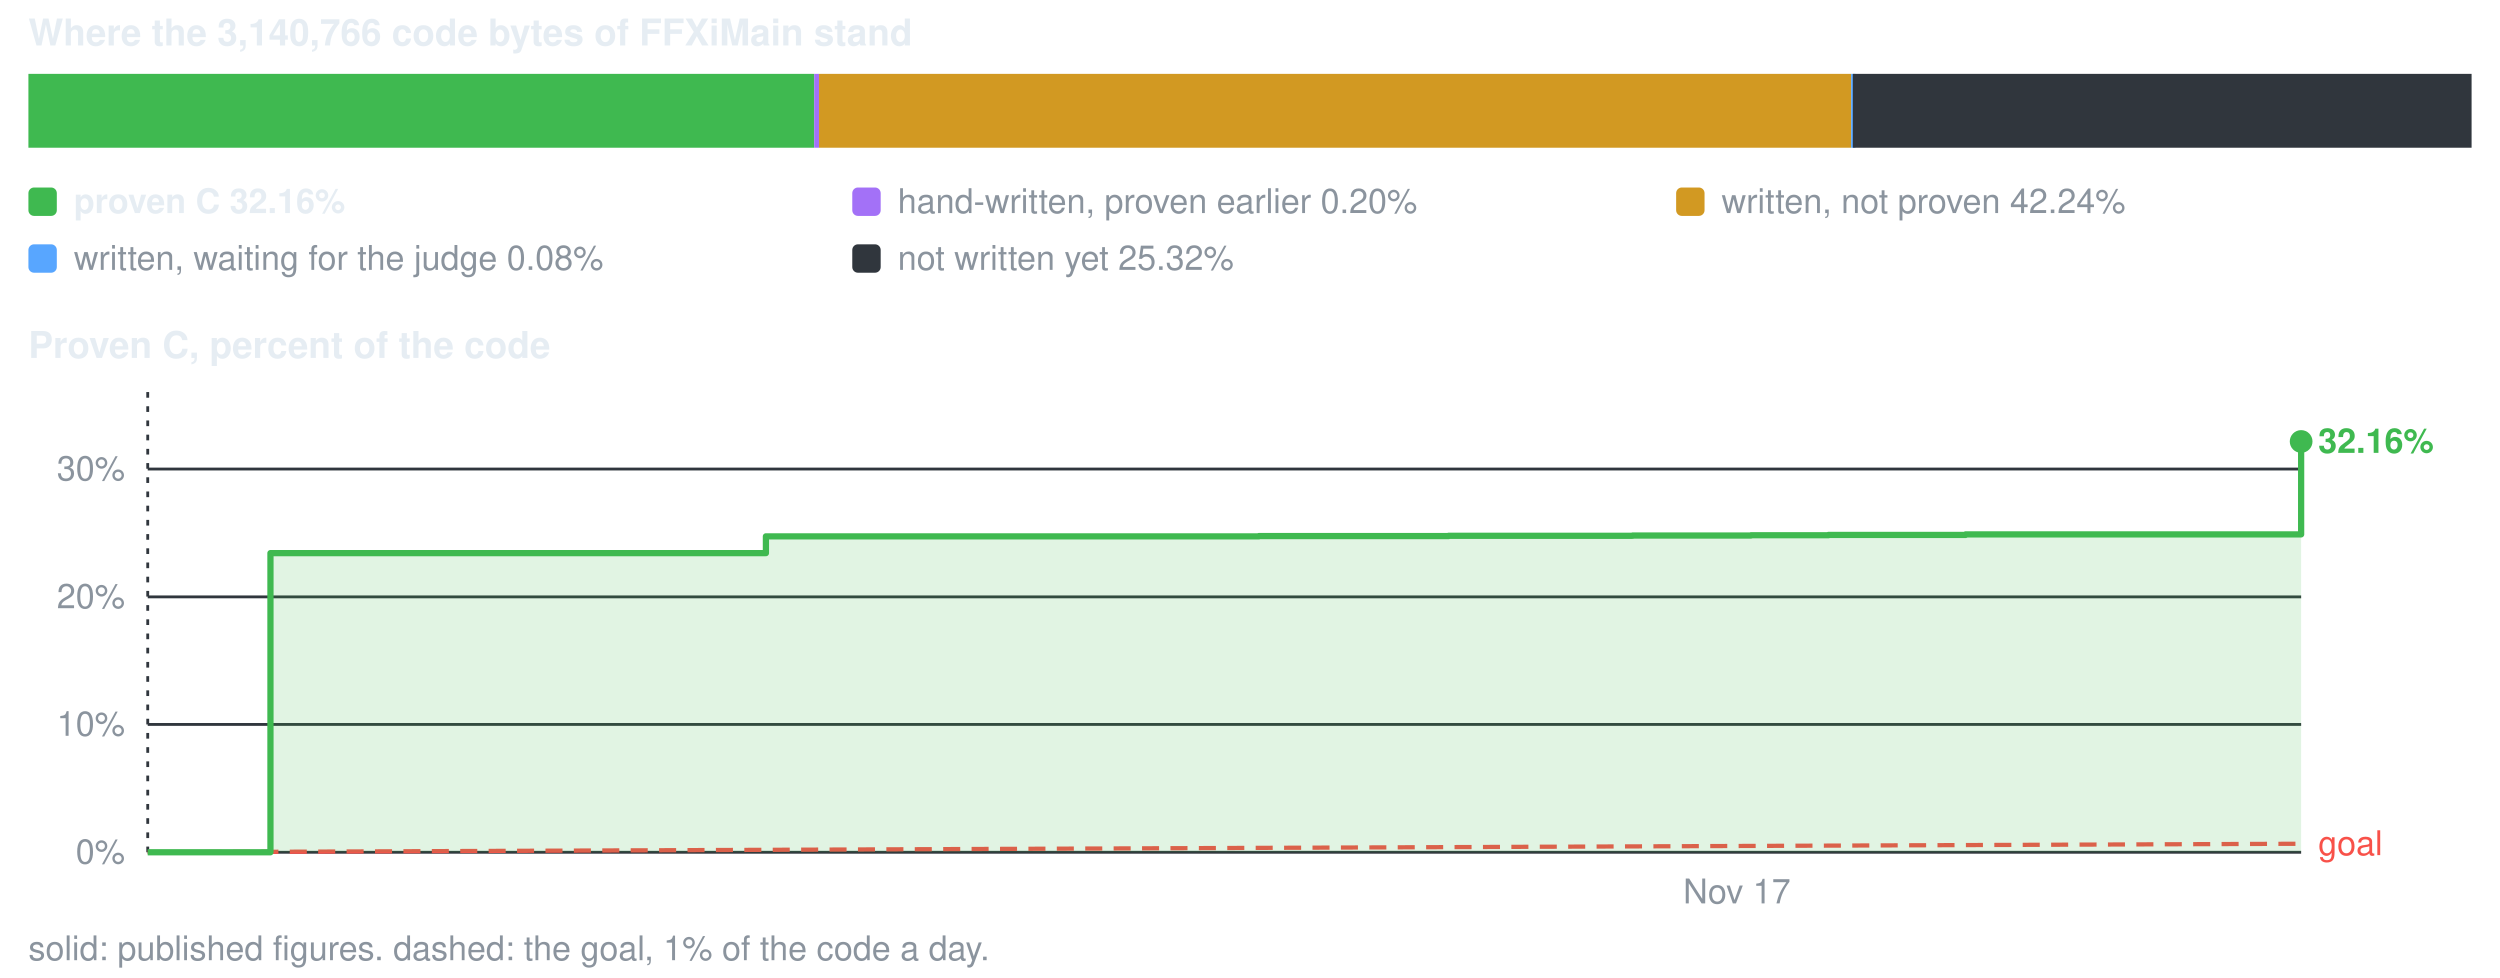
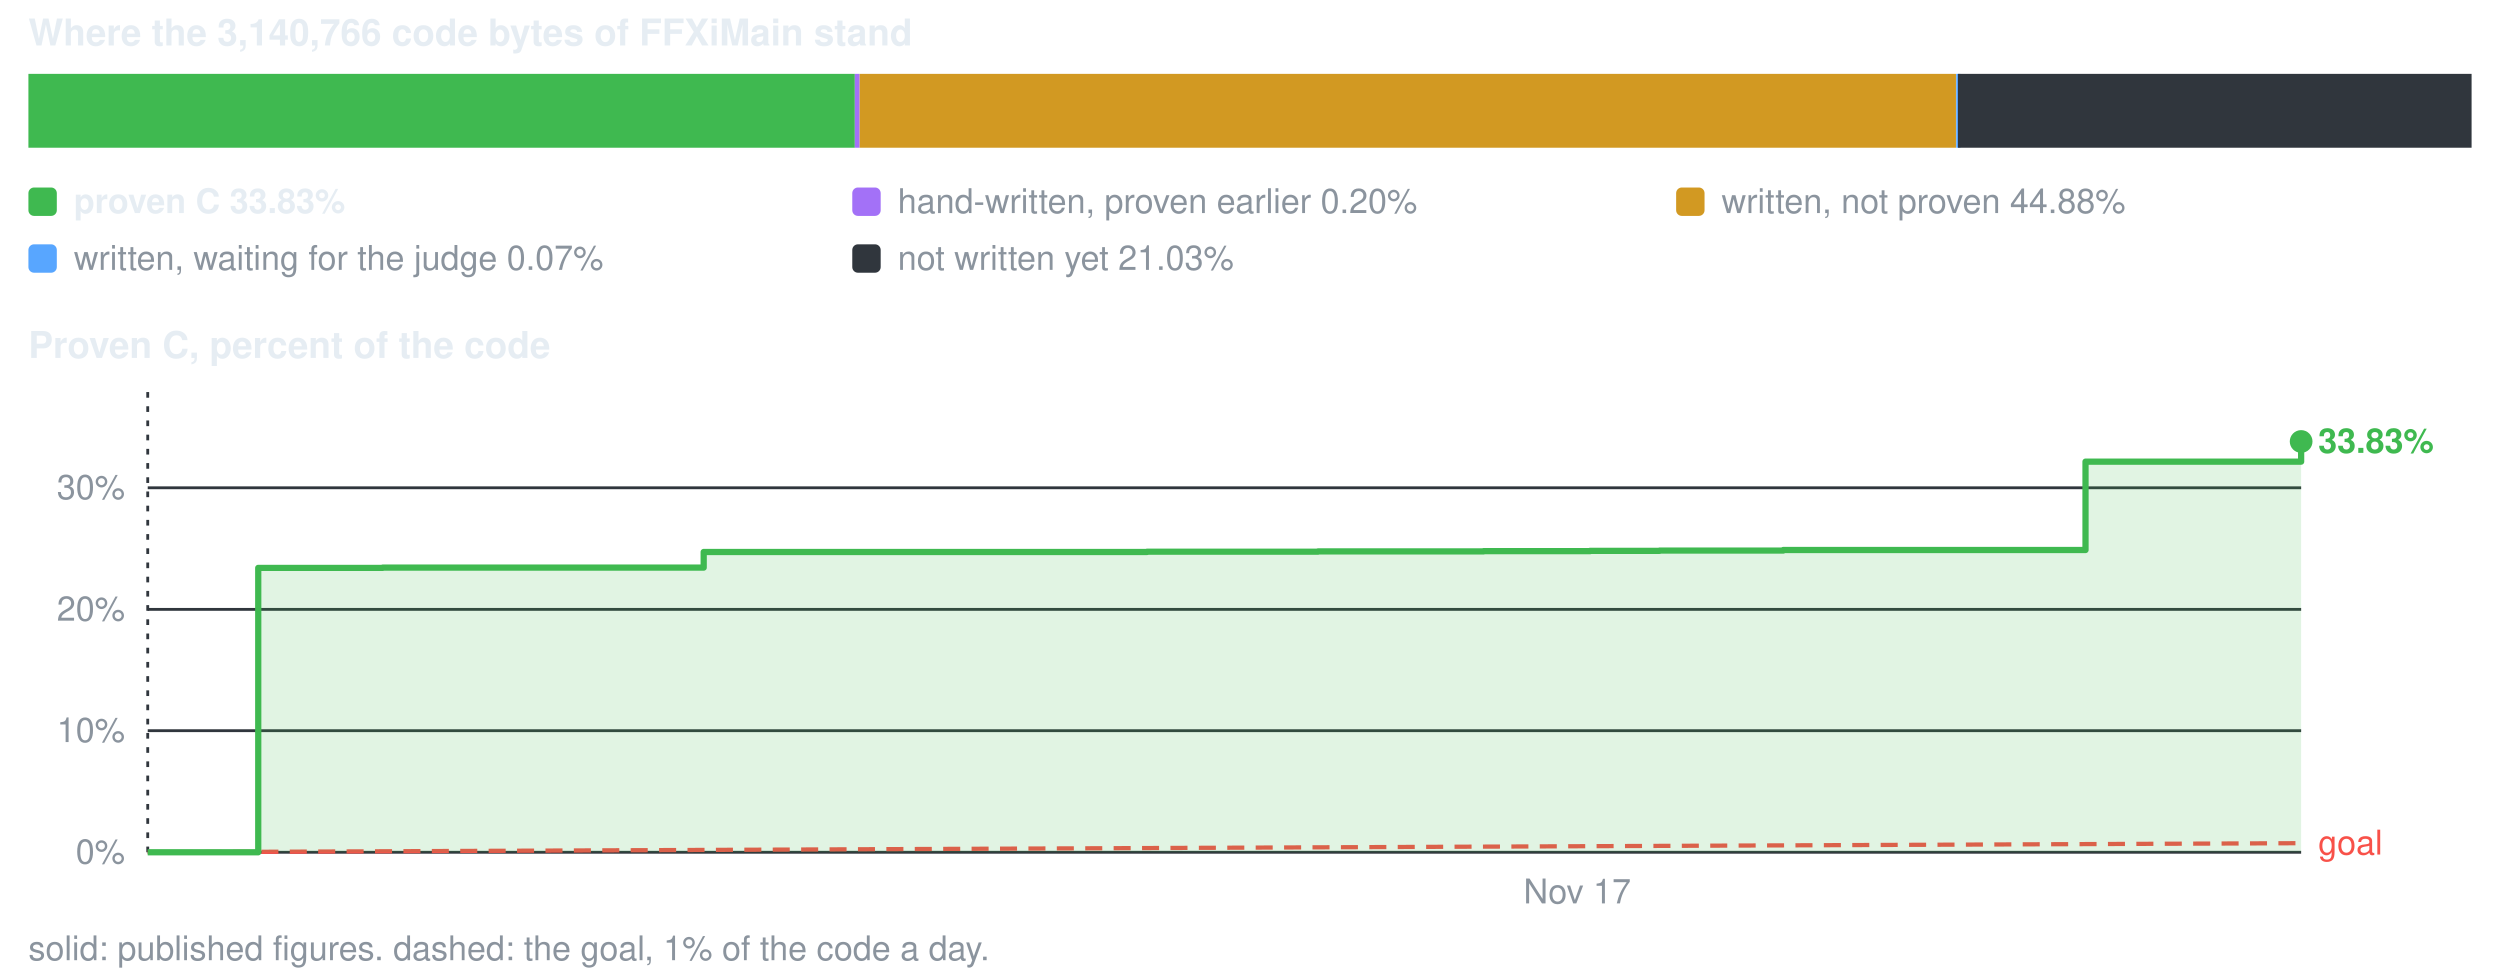
<svg xmlns="http://www.w3.org/2000/svg" viewBox="0 0 880 344" width="880" height="344" role="img" aria-label="conversion progress">
  <style>text{font-family:-apple-system,BlinkMacSystemFont,'Segoe UI',Helvetica,Arial,sans-serif;font-size:12px;fill:#8b949e}.s{fill:#e6edf3;font-weight:600}.b{font-size:13px}</style>
  <text x="10" y="16" class="s b">Where the 3,140,766 code bytes of FFXiMain stand</text>
-   <rect x="10.0" y="26" width="276.6" height="26" fill="#3fb950" />
-   <rect x="286.6" y="26" width="1.7" height="26" fill="#a371f7" />
-   <rect x="288.3" y="26" width="363.3" height="26" fill="#d29922" />
-   <rect x="651.6" y="26" width="1.5" height="26" fill="#58a6ff" />
-   <rect x="652.2" y="26" width="217.8" height="26" fill="#30363d" />
+   <rect x="10.0" y="26" width="290.9" height="26" fill="#3fb950" />
+   <rect x="300.9" y="26" width="1.7" height="26" fill="#a371f7" />
+   <rect x="302.6" y="26" width="385.9" height="26" fill="#d29922" />
+   <rect x="688.6" y="26" width="1.5" height="26" fill="#58a6ff" />
+   <rect x="689.2" y="26" width="180.8" height="26" fill="#30363d" />
  <rect x="10" y="66" width="10" height="10" rx="2" fill="#3fb950" />
-   <text x="26" y="75" class="s">proven C 32.16%</text>
+   <text x="26" y="75" class="s">proven C 33.83%</text>
  <rect x="300" y="66" width="10" height="10" rx="2" fill="#a371f7" />
  <text x="316" y="75">hand-written, proven earlier 0.20%</text>
  <rect x="590" y="66" width="10" height="10" rx="2" fill="#d29922" />
-   <text x="606" y="75">written, not proven 42.24%</text>
+   <text x="606" y="75">written, not proven 44.88%</text>
  <rect x="10" y="86" width="10" height="10" rx="2" fill="#58a6ff" />
-   <text x="26" y="95">written, waiting for the judge 0.08%</text>
+   <text x="26" y="95">written, waiting for the judge 0.07%</text>
  <rect x="300" y="86" width="10" height="10" rx="2" fill="#30363d" />
-   <text x="316" y="95">not written yet 25.32%</text>
+   <text x="316" y="95">not written yet 21.03%</text>
  <text x="10" y="126" class="s b">Proven C, percent of the code</text>
  <line x1="52" y1="300.0" x2="810" y2="300.0" stroke="#30363d" stroke-width="1" />
  <text x="44" y="304.0" text-anchor="end">0%</text>
-   <line x1="52" y1="255.0" x2="810" y2="255.0" stroke="#30363d" stroke-width="1" />
-   <text x="44" y="259.0" text-anchor="end">10%</text>
-   <line x1="52" y1="210.1" x2="810" y2="210.1" stroke="#30363d" stroke-width="1" />
-   <text x="44" y="214.1" text-anchor="end">20%</text>
-   <line x1="52" y1="165.1" x2="810" y2="165.1" stroke="#30363d" stroke-width="1" />
-   <text x="44" y="169.1" text-anchor="end">30%</text>
+   <line x1="52" y1="257.2" x2="810" y2="257.2" stroke="#30363d" stroke-width="1" />
+   <text x="44" y="261.2" text-anchor="end">10%</text>
+   <line x1="52" y1="214.5" x2="810" y2="214.5" stroke="#30363d" stroke-width="1" />
+   <text x="44" y="218.5" text-anchor="end">20%</text>
+   <line x1="52" y1="171.7" x2="810" y2="171.7" stroke="#30363d" stroke-width="1" />
+   <text x="44" y="175.7" text-anchor="end">30%</text>
  <line x1="52.0" y1="138" x2="52.0" y2="300" stroke="#30363d" stroke-width="1" stroke-dasharray="2 3" />
-   <text x="611.4" y="318" text-anchor="middle">Nov 17</text>
-   <line x1="52.0" y1="300.0" x2="810.0" y2="297.0" stroke="#f85149" stroke-width="1.5" stroke-dasharray="6 4" />
-   <text x="816.0" y="301.0" style="fill:#f85149">goal</text>
-   <path d="M52.0 300.0 H95.2 V194.7 H113.3 V194.7 H143.9 V194.7 H188.2 V194.7 H269.6 V188.8 H288.1 V188.8 H322.2 V188.8 H377.5 V188.8 H409.5 V188.8 H443.1 V188.7 H484.4 V188.7 H509.9 V188.6 H533.6 V188.6 H574.7 V188.5 H616.4 V188.4 H643.6 V188.3 H691.9 V188.1 H810.0 V155.4 V300.0 H52.0 Z" fill="#3fb950" fill-opacity="0.16" />
-   <path d="M52.0 300.0 H95.2 V194.7 H113.3 V194.7 H143.9 V194.7 H188.2 V194.7 H269.6 V188.8 H288.1 V188.8 H322.2 V188.8 H377.5 V188.8 H409.5 V188.8 H443.1 V188.7 H484.4 V188.7 H509.9 V188.6 H533.6 V188.6 H574.7 V188.5 H616.4 V188.4 H643.6 V188.3 H691.9 V188.1 H810.0 V155.4" fill="none" stroke="#3fb950" stroke-width="2.2" stroke-linejoin="round" />
+   <text x="555.2" y="318" text-anchor="middle">Nov 17</text>
+   <line x1="52.0" y1="300.0" x2="810.0" y2="296.8" stroke="#f85149" stroke-width="1.5" stroke-dasharray="6 4" />
+   <text x="816.0" y="300.8" style="fill:#f85149">goal</text>
+   <path d="M52.0 300.0 H90.9 V199.9 H107.1 V199.9 H134.7 V199.8 H174.5 V199.8 H247.7 V194.3 H264.4 V194.3 H295.0 V194.3 H344.8 V194.3 H373.6 V194.3 H403.8 V194.2 H441.0 V194.2 H463.9 V194.1 H485.3 V194.1 H522.2 V194.0 H559.7 V193.9 H584.2 V193.8 H627.7 V193.6 H734.1 V162.5 H810.0 V155.4 V300.0 H52.0 Z" fill="#3fb950" fill-opacity="0.16" />
+   <path d="M52.0 300.0 H90.9 V199.9 H107.1 V199.9 H134.7 V199.8 H174.5 V199.8 H247.7 V194.3 H264.4 V194.3 H295.0 V194.3 H344.8 V194.3 H373.6 V194.3 H403.8 V194.2 H441.0 V194.2 H463.9 V194.1 H485.3 V194.1 H522.2 V194.0 H559.7 V193.9 H584.2 V193.8 H627.7 V193.6 H734.1 V162.5 H810.0 V155.4" fill="none" stroke="#3fb950" stroke-width="2.2" stroke-linejoin="round" />
  <circle cx="810.0" cy="155.4" r="4" fill="#3fb950" />
-   <text x="816.0" y="159.4" class="s" style="fill:#3fb950">32.16%</text>
+   <text x="816.0" y="159.4" class="s" style="fill:#3fb950">33.83%</text>
  <text x="10" y="338">solid: published figures. dashed: the goal, 1% of the code a day.</text>
</svg>
